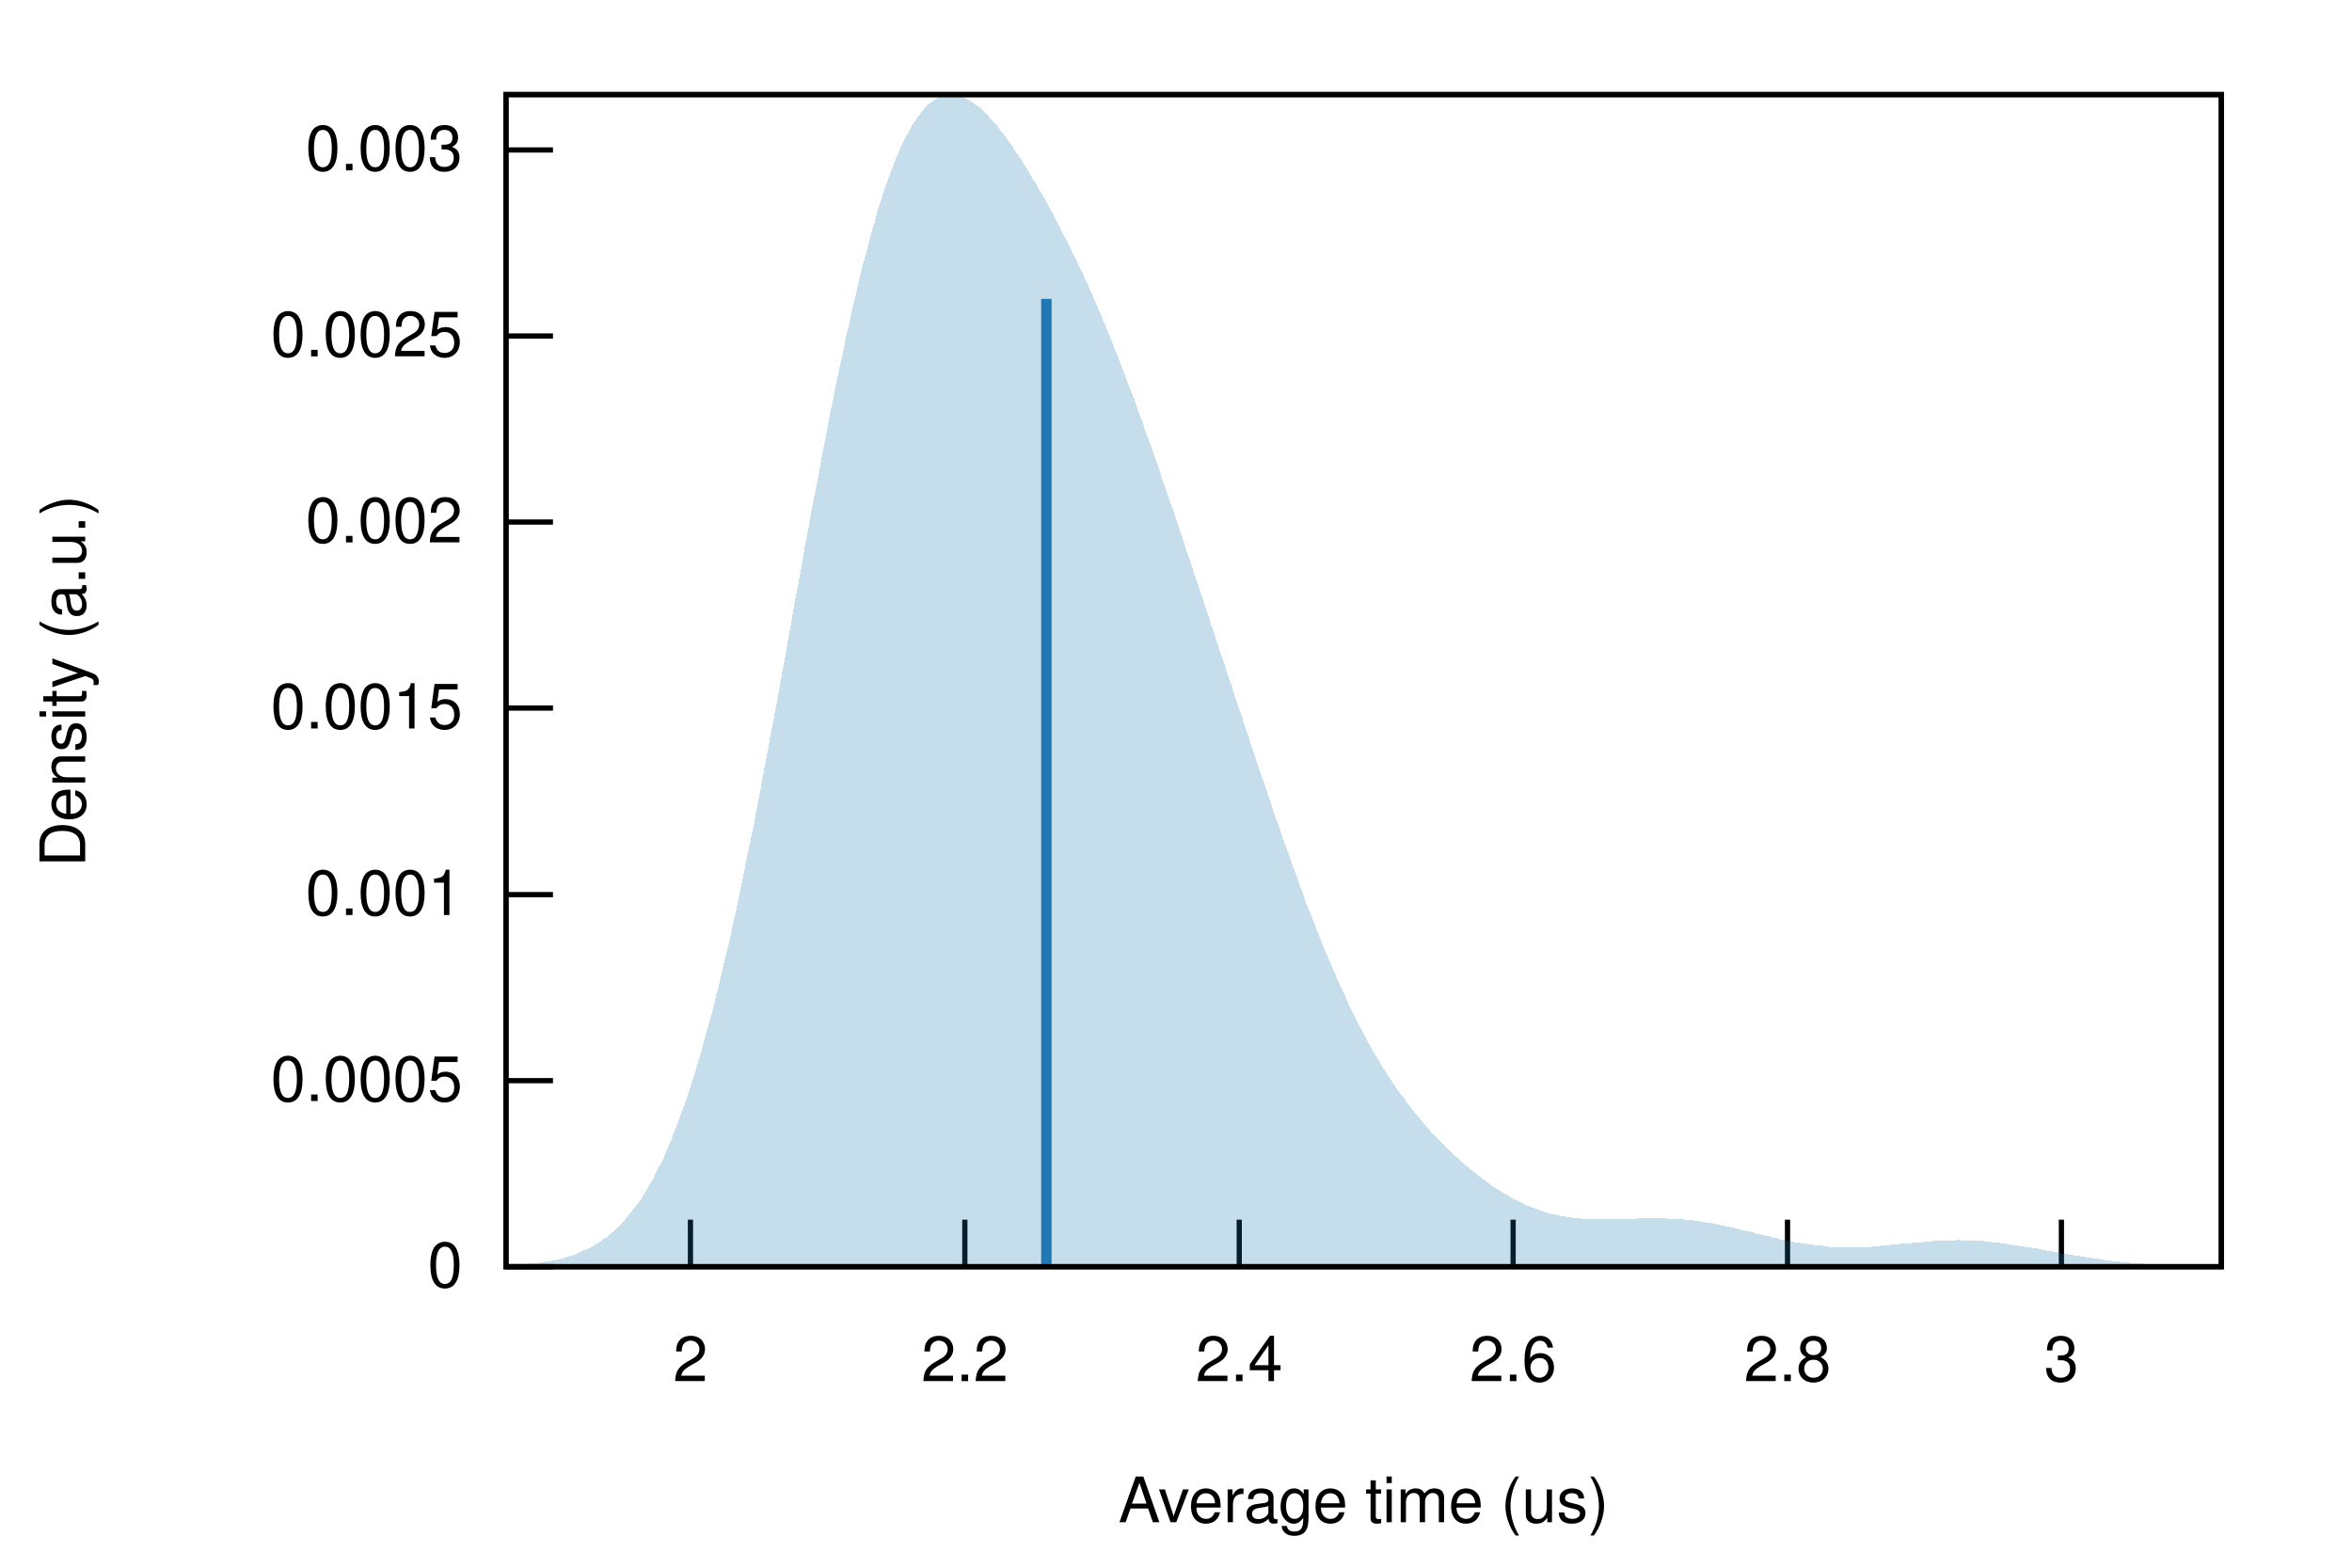
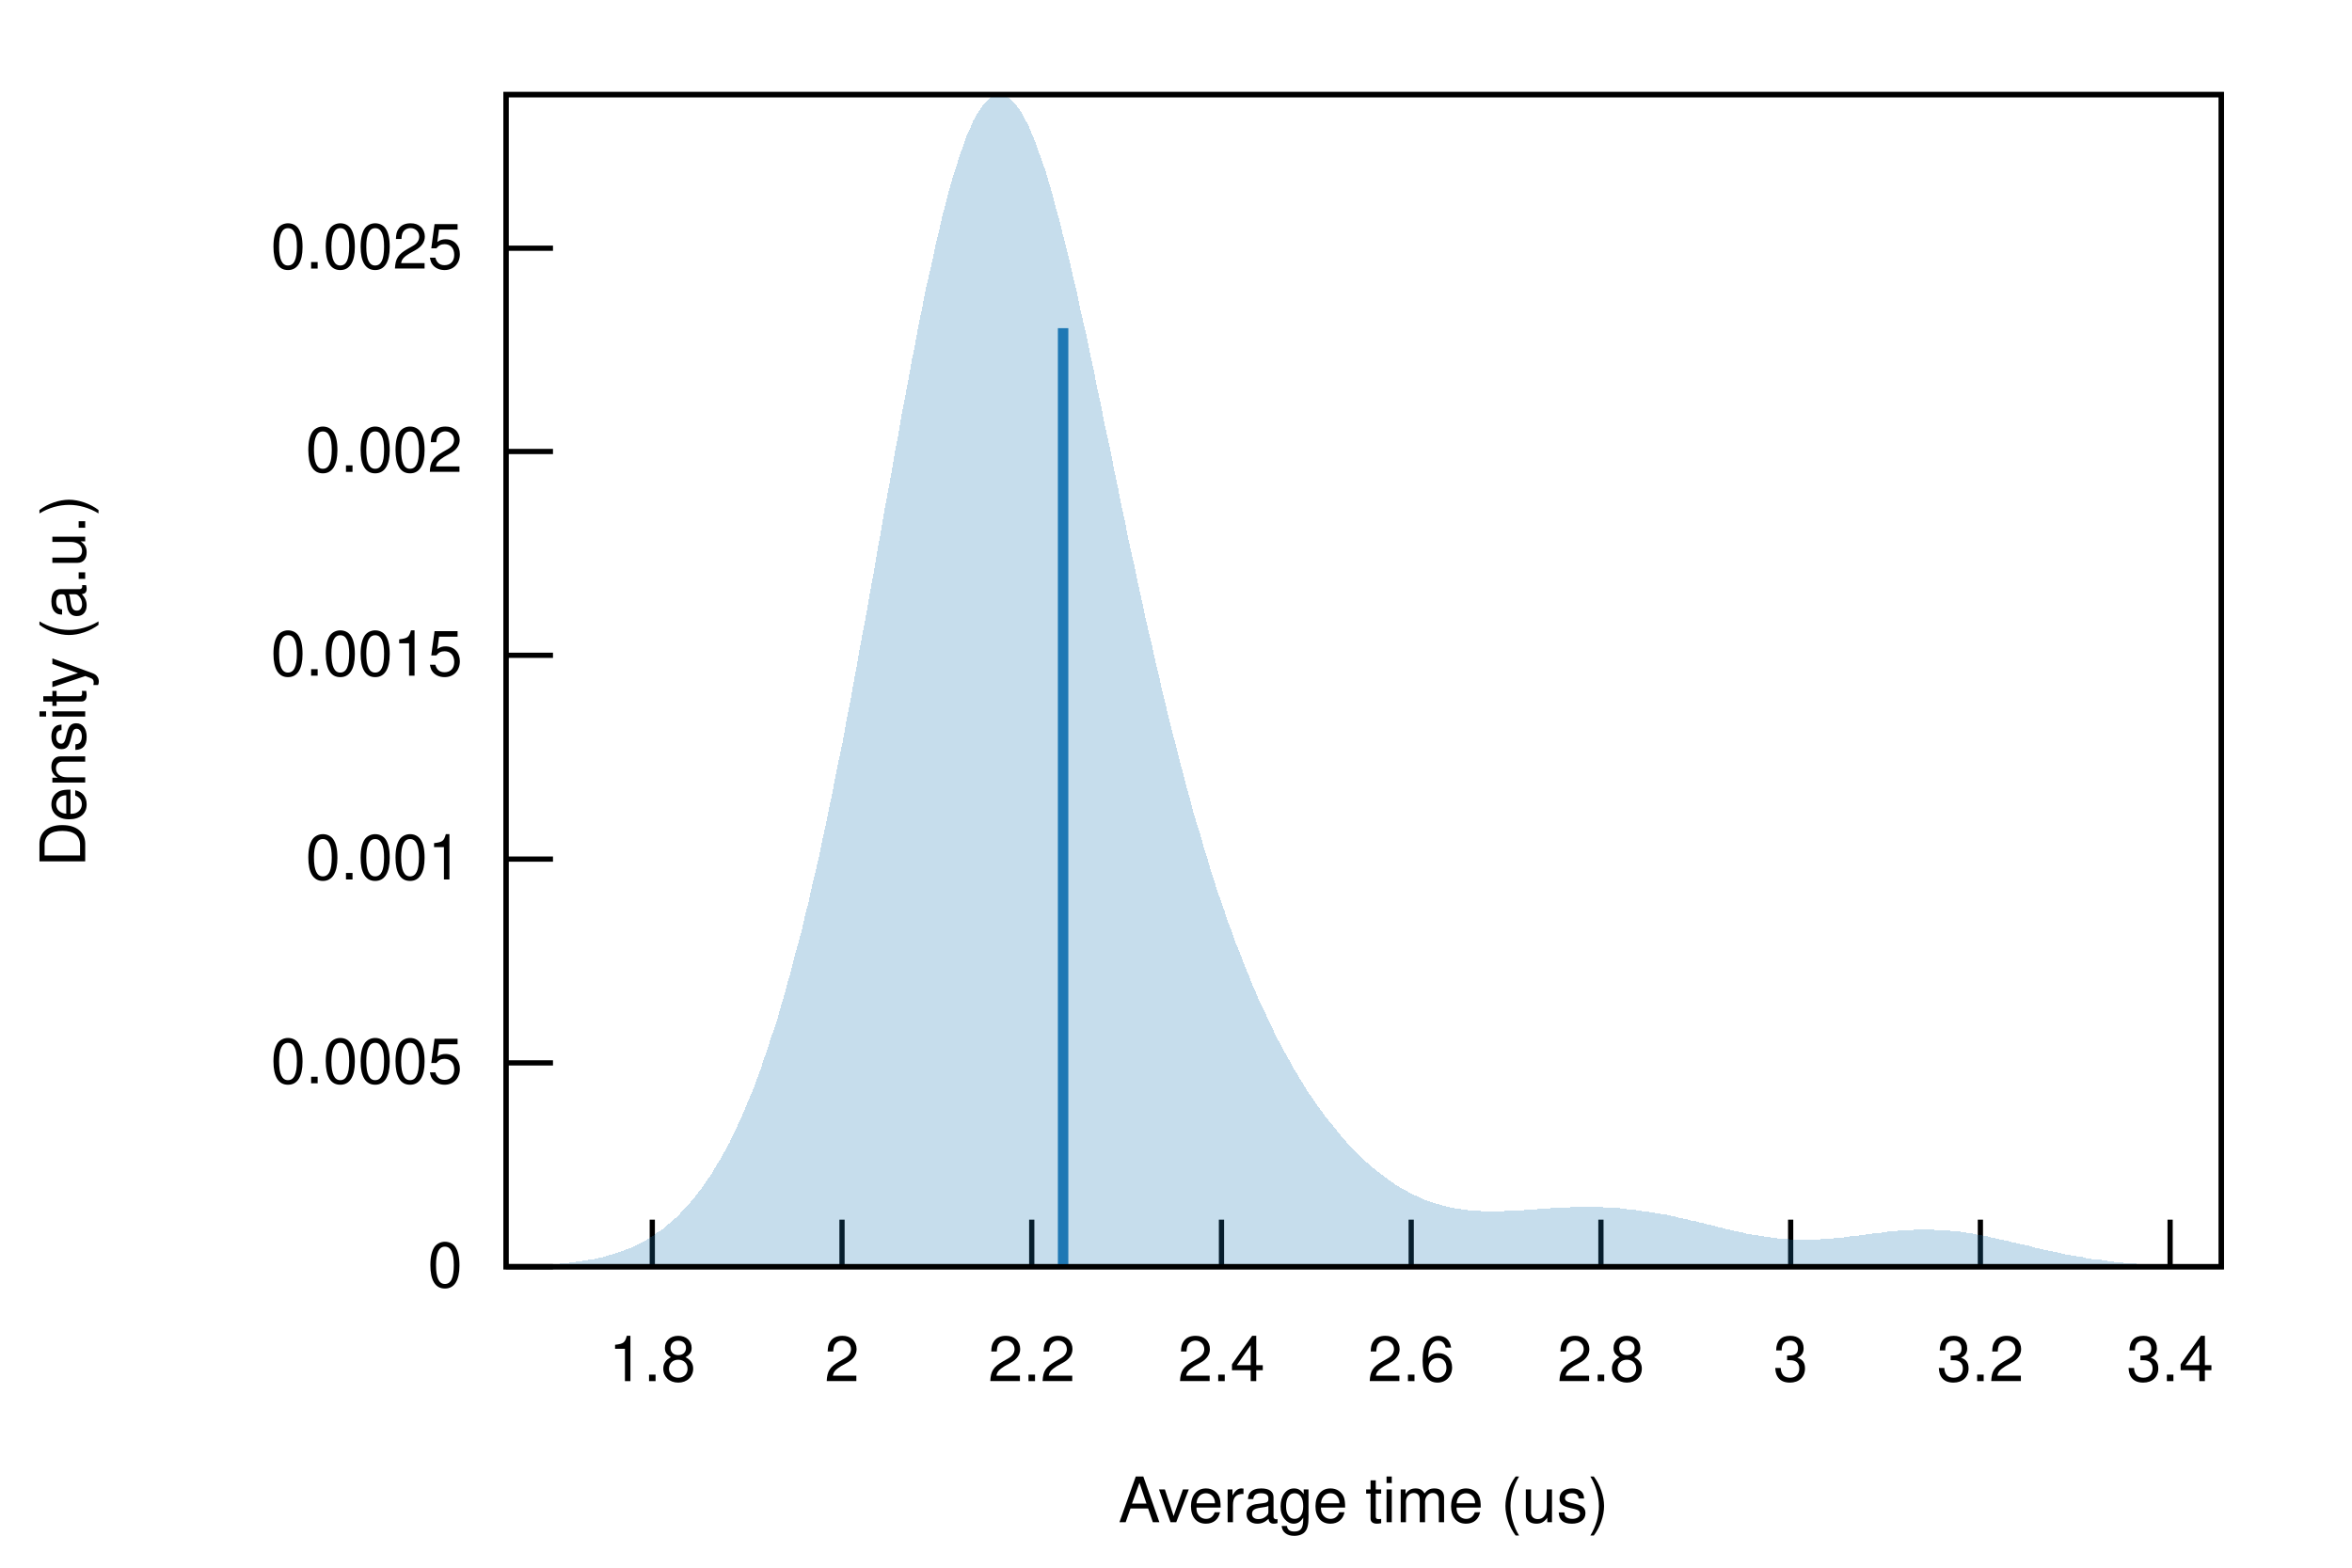
<svg xmlns="http://www.w3.org/2000/svg" xmlns:xlink="http://www.w3.org/1999/xlink" viewBox="0 0 450 300">
  <g id="gnuplot_canvas">
    <rect x="0" y="0" width="450" height="300" fill="none" />
    <defs>
      <circle id="gpDot" r="0.5" stroke-width="0.5" stroke="currentColor" />
      <path id="gpPt0" stroke-width="0.222" stroke="currentColor" d="M-1,0 h2 M0,-1 v2" />
      <path id="gpPt1" stroke-width="0.222" stroke="currentColor" d="M-1,-1 L1,1 M1,-1 L-1,1" />
      <path id="gpPt2" stroke-width="0.222" stroke="currentColor" d="M-1,0 L1,0 M0,-1 L0,1 M-1,-1 L1,1 M-1,1 L1,-1" />
      <rect id="gpPt3" stroke-width="0.222" stroke="currentColor" x="-1" y="-1" width="2" height="2" />
      <rect id="gpPt4" stroke-width="0.222" stroke="currentColor" fill="currentColor" x="-1" y="-1" width="2" height="2" />
      <circle id="gpPt5" stroke-width="0.222" stroke="currentColor" cx="0" cy="0" r="1" />
      <use xlink:href="#gpPt5" id="gpPt6" fill="currentColor" stroke="none" />
      <path id="gpPt7" stroke-width="0.222" stroke="currentColor" d="M0,-1.33 L-1.33,0.67 L1.33,0.67 z" />
      <use xlink:href="#gpPt7" id="gpPt8" fill="currentColor" stroke="none" />
      <use xlink:href="#gpPt7" id="gpPt9" stroke="currentColor" transform="rotate(180)" />
      <use xlink:href="#gpPt9" id="gpPt10" fill="currentColor" stroke="none" />
      <use xlink:href="#gpPt3" id="gpPt11" stroke="currentColor" transform="rotate(45)" />
      <use xlink:href="#gpPt11" id="gpPt12" fill="currentColor" stroke="none" />
      <path id="gpPt13" stroke-width="0.222" stroke="currentColor" d="M0,1.330 L1.265,0.411 L0.782,-1.067 L-0.782,-1.076 L-1.265,0.411 z" />
      <use xlink:href="#gpPt13" id="gpPt14" fill="currentColor" stroke="none" />
      <filter id="textbox" filterUnits="objectBoundingBox" x="0" y="0" height="1" width="1">
        <feFlood flood-color="white" flood-opacity="1" result="bgnd" />
        <feComposite in="SourceGraphic" in2="bgnd" operator="atop" />
      </filter>
      <filter id="greybox" filterUnits="objectBoundingBox" x="0" y="0" height="1" width="1">
        <feFlood flood-color="lightgrey" flood-opacity="1" result="grey" />
        <feComposite in="SourceGraphic" in2="grey" operator="atop" />
      </filter>
    </defs>
    <g fill="none" color="white" stroke="currentColor" stroke-width="1.00" stroke-linecap="butt" stroke-linejoin="miter">
</g>
    <g fill="none" color="black" stroke="currentColor" stroke-width="1.00" stroke-linecap="butt" stroke-linejoin="miter">
      <path stroke="black" d="M96.8,242.4 L105.8,242.4  " />
      <g transform="translate(88.5,246.3)" stroke="none" fill="black" font-family="Helvetica" font-size="12.00" text-anchor="end">
        <text>
          <tspan font-family="Helvetica"> 0</tspan>
        </text>
      </g>
    </g>
    <g fill="none" color="black" stroke="currentColor" stroke-width="1.00" stroke-linecap="butt" stroke-linejoin="miter">
-       <path stroke="black" d="M96.8,206.8 L105.8,206.8  " />
-       <g transform="translate(88.5,210.7)" stroke="none" fill="black" font-family="Helvetica" font-size="12.00" text-anchor="end">
+       <path stroke="black" d="M96.8,203.4 L105.8,203.4  " />
+       <g transform="translate(88.5,207.3)" stroke="none" fill="black" font-family="Helvetica" font-size="12.00" text-anchor="end">
        <text>
          <tspan font-family="Helvetica"> 0.0005</tspan>
        </text>
      </g>
    </g>
    <g fill="none" color="black" stroke="currentColor" stroke-width="1.00" stroke-linecap="butt" stroke-linejoin="miter">
-       <path stroke="black" d="M96.8,171.2 L105.8,171.2  " />
-       <g transform="translate(88.5,175.1)" stroke="none" fill="black" font-family="Helvetica" font-size="12.00" text-anchor="end">
+       <path stroke="black" d="M96.8,164.4 L105.8,164.4  " />
+       <g transform="translate(88.5,168.3)" stroke="none" fill="black" font-family="Helvetica" font-size="12.00" text-anchor="end">
        <text>
          <tspan font-family="Helvetica"> 0.001</tspan>
        </text>
      </g>
    </g>
    <g fill="none" color="black" stroke="currentColor" stroke-width="1.00" stroke-linecap="butt" stroke-linejoin="miter">
-       <path stroke="black" d="M96.8,135.5 L105.8,135.5  " />
-       <g transform="translate(88.5,139.4)" stroke="none" fill="black" font-family="Helvetica" font-size="12.00" text-anchor="end">
+       <path stroke="black" d="M96.8,125.4 L105.8,125.4  " />
+       <g transform="translate(88.5,129.3)" stroke="none" fill="black" font-family="Helvetica" font-size="12.00" text-anchor="end">
        <text>
          <tspan font-family="Helvetica"> 0.0015</tspan>
        </text>
      </g>
    </g>
    <g fill="none" color="black" stroke="currentColor" stroke-width="1.00" stroke-linecap="butt" stroke-linejoin="miter">
-       <path stroke="black" d="M96.8,99.9 L105.8,99.9  " />
-       <g transform="translate(88.5,103.8)" stroke="none" fill="black" font-family="Helvetica" font-size="12.00" text-anchor="end">
+       <path stroke="black" d="M96.8,86.4 L105.8,86.4  " />
+       <g transform="translate(88.5,90.3)" stroke="none" fill="black" font-family="Helvetica" font-size="12.00" text-anchor="end">
        <text>
          <tspan font-family="Helvetica"> 0.002</tspan>
        </text>
      </g>
    </g>
    <g fill="none" color="black" stroke="currentColor" stroke-width="1.00" stroke-linecap="butt" stroke-linejoin="miter">
-       <path stroke="black" d="M96.8,64.3 L105.8,64.3  " />
-       <g transform="translate(88.5,68.2)" stroke="none" fill="black" font-family="Helvetica" font-size="12.00" text-anchor="end">
+       <path stroke="black" d="M96.8,47.5 L105.8,47.5  " />
+       <g transform="translate(88.5,51.4)" stroke="none" fill="black" font-family="Helvetica" font-size="12.00" text-anchor="end">
        <text>
          <tspan font-family="Helvetica"> 0.0025</tspan>
        </text>
      </g>
    </g>
    <g fill="none" color="black" stroke="currentColor" stroke-width="1.00" stroke-linecap="butt" stroke-linejoin="miter">
-       <path stroke="black" d="M96.8,28.7 L105.8,28.7  " />
-       <g transform="translate(88.5,32.6)" stroke="none" fill="black" font-family="Helvetica" font-size="12.00" text-anchor="end">
+       <path stroke="black" d="M124.8,242.4 L124.8,233.4  " />
+       <g transform="translate(124.8,264.3)" stroke="none" fill="black" font-family="Helvetica" font-size="12.00" text-anchor="middle">
        <text>
-           <tspan font-family="Helvetica"> 0.003</tspan>
+           <tspan font-family="Helvetica"> 1.8</tspan>
        </text>
      </g>
    </g>
    <g fill="none" color="black" stroke="currentColor" stroke-width="1.00" stroke-linecap="butt" stroke-linejoin="miter">
-       <path stroke="black" d="M132.1,242.4 L132.1,233.4  " />
-       <g transform="translate(132.1,264.3)" stroke="none" fill="black" font-family="Helvetica" font-size="12.00" text-anchor="middle">
+       <path stroke="black" d="M161.1,242.4 L161.1,233.4  " />
+       <g transform="translate(161.1,264.3)" stroke="none" fill="black" font-family="Helvetica" font-size="12.00" text-anchor="middle">
        <text>
          <tspan font-family="Helvetica"> 2</tspan>
        </text>
      </g>
    </g>
    <g fill="none" color="black" stroke="currentColor" stroke-width="1.00" stroke-linecap="butt" stroke-linejoin="miter">
-       <path stroke="black" d="M184.6,242.4 L184.6,233.4  " />
-       <g transform="translate(184.6,264.3)" stroke="none" fill="black" font-family="Helvetica" font-size="12.00" text-anchor="middle">
+       <path stroke="black" d="M197.4,242.4 L197.4,233.4  " />
+       <g transform="translate(197.4,264.3)" stroke="none" fill="black" font-family="Helvetica" font-size="12.00" text-anchor="middle">
        <text>
          <tspan font-family="Helvetica"> 2.2</tspan>
        </text>
      </g>
    </g>
    <g fill="none" color="black" stroke="currentColor" stroke-width="1.00" stroke-linecap="butt" stroke-linejoin="miter">
-       <path stroke="black" d="M237.1,242.4 L237.1,233.4  " />
-       <g transform="translate(237.1,264.3)" stroke="none" fill="black" font-family="Helvetica" font-size="12.00" text-anchor="middle">
+       <path stroke="black" d="M233.7,242.4 L233.7,233.4  " />
+       <g transform="translate(233.7,264.3)" stroke="none" fill="black" font-family="Helvetica" font-size="12.00" text-anchor="middle">
        <text>
          <tspan font-family="Helvetica"> 2.4</tspan>
        </text>
      </g>
    </g>
    <g fill="none" color="black" stroke="currentColor" stroke-width="1.00" stroke-linecap="butt" stroke-linejoin="miter">
-       <path stroke="black" d="M289.5,242.4 L289.5,233.4  " />
-       <g transform="translate(289.5,264.3)" stroke="none" fill="black" font-family="Helvetica" font-size="12.00" text-anchor="middle">
+       <path stroke="black" d="M270.0,242.4 L270.0,233.4  " />
+       <g transform="translate(270.0,264.3)" stroke="none" fill="black" font-family="Helvetica" font-size="12.00" text-anchor="middle">
        <text>
          <tspan font-family="Helvetica"> 2.6</tspan>
        </text>
      </g>
    </g>
    <g fill="none" color="black" stroke="currentColor" stroke-width="1.00" stroke-linecap="butt" stroke-linejoin="miter">
-       <path stroke="black" d="M342.0,242.4 L342.0,233.4  " />
-       <g transform="translate(342.0,264.3)" stroke="none" fill="black" font-family="Helvetica" font-size="12.00" text-anchor="middle">
+       <path stroke="black" d="M306.3,242.4 L306.3,233.4  " />
+       <g transform="translate(306.3,264.3)" stroke="none" fill="black" font-family="Helvetica" font-size="12.00" text-anchor="middle">
        <text>
          <tspan font-family="Helvetica"> 2.8</tspan>
        </text>
      </g>
    </g>
    <g fill="none" color="black" stroke="currentColor" stroke-width="1.00" stroke-linecap="butt" stroke-linejoin="miter">
-       <path stroke="black" d="M394.4,242.4 L394.4,233.4  " />
-       <g transform="translate(394.4,264.3)" stroke="none" fill="black" font-family="Helvetica" font-size="12.00" text-anchor="middle">
+       <path stroke="black" d="M342.6,242.4 L342.6,233.4  " />
+       <g transform="translate(342.6,264.3)" stroke="none" fill="black" font-family="Helvetica" font-size="12.00" text-anchor="middle">
        <text>
          <tspan font-family="Helvetica"> 3</tspan>
+         </text>
+       </g>
+     </g>
+     <g fill="none" color="black" stroke="currentColor" stroke-width="1.00" stroke-linecap="butt" stroke-linejoin="miter">
+       <path stroke="black" d="M378.9,242.4 L378.9,233.4  " />
+       <g transform="translate(378.9,264.3)" stroke="none" fill="black" font-family="Helvetica" font-size="12.00" text-anchor="middle">
+         <text>
+           <tspan font-family="Helvetica"> 3.2</tspan>
+         </text>
+       </g>
+     </g>
+     <g fill="none" color="black" stroke="currentColor" stroke-width="1.00" stroke-linecap="butt" stroke-linejoin="miter">
+       <path stroke="black" d="M415.2,242.4 L415.2,233.4  " />
+       <g transform="translate(415.2,264.3)" stroke="none" fill="black" font-family="Helvetica" font-size="12.00" text-anchor="middle">
+         <text>
+           <tspan font-family="Helvetica"> 3.4</tspan>
        </text>
      </g>
    </g>
    <g fill="none" color="black" stroke="currentColor" stroke-width="1.00" stroke-linecap="butt" stroke-linejoin="miter">
</g>
    <g fill="none" color="black" stroke="currentColor" stroke-width="1.00" stroke-linecap="butt" stroke-linejoin="miter">
      <path stroke="black" d="M96.8,18.1 L96.8,242.4 L425.0,242.4 L425.0,18.1 L96.8,18.1 Z  " />
    </g>
    <g fill="none" color="black" stroke="currentColor" stroke-width="1.00" stroke-linecap="butt" stroke-linejoin="miter">
      <g transform="translate(16.3,130.3) rotate(270)" stroke="none" fill="black" font-family="Helvetica" font-size="12.00" text-anchor="middle">
        <text>
          <tspan font-family="Helvetica">Density (a.u.)</tspan>
        </text>
      </g>
    </g>
    <g fill="none" color="black" stroke="currentColor" stroke-width="1.00" stroke-linecap="butt" stroke-linejoin="miter">
      <g transform="translate(260.9,291.3)" stroke="none" fill="black" font-family="Helvetica" font-size="12.00" text-anchor="middle">
        <text>
          <tspan font-family="Helvetica">Average time (us)</tspan>
        </text>
      </g>
    </g>
    <g fill="none" color="black" stroke="currentColor" stroke-width="1.00" stroke-linecap="butt" stroke-linejoin="miter">
</g>
    <g id="gnuplot_plot_1">
      <g fill="none" color="black" stroke="currentColor" stroke-width="1.00" stroke-linecap="butt" stroke-linejoin="miter">
        <g stroke="none" shape-rendering="crispEdges">
-           <polygon fill="rgb( 31, 120, 180)" fill-opacity="0.25" points="96.8,242.2 97.5,242.1 98.1,242.1 98.8,242.1 99.4,242.0 100.1,242.0 100.7,241.9 101.4,241.8 102.1,241.8 102.7,241.7 103.4,241.6 104.0,241.5 104.7,241.4 105.4,241.3 106.0,241.2 106.7,241.0 107.3,240.9 108.0,240.7 108.6,240.5 109.3,240.3 110.0,240.1 110.6,239.8 111.3,239.5 111.9,239.2 112.6,238.9 113.2,238.6 113.9,238.2 114.6,237.8 115.2,237.3 115.9,236.9 116.5,236.3 117.2,235.8 117.8,235.2 118.5,234.5 119.2,233.9 119.8,233.1 120.5,232.3 121.1,231.5 121.8,230.6 122.5,229.7 123.1,228.7 123.8,227.6 124.4,226.5 125.1,225.3 125.7,224.0 126.4,222.7 127.1,221.3 127.7,219.8 128.4,218.2 129.0,216.6 129.7,214.9 130.3,213.1 131.0,211.3 131.7,209.3 132.3,207.3 133.0,205.2 133.6,203.1 134.3,200.8 134.9,198.5 135.6,196.0 136.3,193.6 136.9,191.0 137.6,188.3 138.2,185.6 138.9,182.8 139.6,179.9 140.2,177.0 140.9,174.0 141.5,170.9 142.2,167.7 142.8,164.5 143.5,161.3 144.2,158.0 144.8,154.6 145.5,151.2 146.1,147.7 146.8,144.2 147.4,140.7 148.1,137.2 148.8,133.6 149.4,130.0 150.1,126.4 150.7,122.8 151.4,119.1 152.0,115.5 152.7,111.9 153.4,108.2 154.0,104.6 154.7,101.1 155.3,97.5 156.0,94.0 156.7,90.5 157.3,87.0 158.0,83.6 158.6,80.2 159.3,76.9 159.9,73.7 160.6,70.5 161.3,67.4 161.9,64.3 162.6,61.4 163.2,58.5 163.9,55.7 164.5,52.9 165.2,50.3 165.9,47.8 166.5,45.3 167.2,43.0 167.8,40.7 168.5,38.6 169.1,36.6 169.8,34.6 170.5,32.8 171.1,31.1 171.8,29.5 172.4,28.0 173.1,26.6 173.8,25.3 174.4,24.2 175.1,23.1 175.7,22.2 176.4,21.3 177.0,20.6 177.7,19.9 178.4,19.4 179.0,19.0 179.7,18.6 180.3,18.3 181.0,18.2 181.6,18.1 182.3,18.1 183.0,18.2 183.6,18.3 184.3,18.6 184.9,18.9 185.6,19.3 186.2,19.7 186.9,20.2 187.6,20.7 188.2,21.3 188.9,22.0 189.5,22.7 190.2,23.4 190.9,24.2 191.5,25.1 192.2,25.9 192.8,26.8 193.5,27.7 194.1,28.7 194.8,29.7 195.5,30.7 196.1,31.7 196.8,32.8 197.4,33.9 198.1,35.0 198.7,36.1 199.4,37.2 200.1,38.4 200.7,39.6 201.4,40.8 202.0,42.1 202.7,43.3 203.3,44.6 204.0,45.9 204.7,47.2 205.3,48.6 206.0,49.9 206.6,51.3 207.3,52.7 208.0,54.2 208.6,55.6 209.3,57.1 209.9,58.6 210.6,60.2 211.2,61.7 211.9,63.3 212.6,65.0 213.2,66.6 213.9,68.3 214.5,69.9 215.2,71.7 215.8,73.4 216.5,75.1 217.2,76.9 217.8,78.7 218.5,80.5 219.1,82.4 219.8,84.2 220.5,86.1 221.1,88.0 221.8,89.8 222.4,91.8 223.1,93.7 223.7,95.6 224.4,97.5 225.1,99.5 225.7,101.4 226.4,103.4 227.0,105.4 227.7,107.3 228.3,109.3 229.0,111.3 229.7,113.3 230.3,115.2 231.0,117.2 231.6,119.2 232.3,121.2 232.9,123.2 233.6,125.2 234.3,127.2 234.9,129.2 235.6,131.1 236.2,133.1 236.9,135.1 237.6,137.1 238.2,139.1 238.9,141.0 239.5,143.0 240.2,145.0 240.8,146.9 241.5,148.9 242.2,150.8 242.8,152.7 243.5,154.7 244.1,156.6 244.8,158.5 245.4,160.4 246.1,162.2 246.8,164.1 247.4,165.9 248.1,167.7 248.7,169.5 249.4,171.3 250.0,173.1 250.7,174.8 251.4,176.5 252.0,178.2 252.7,179.8 253.3,181.4 254.0,183.0 254.7,184.6 255.3,186.1 256.0,187.6 256.6,189.1 257.3,190.5 257.9,191.9 258.6,193.3 259.3,194.7 259.9,196.0 260.6,197.2 261.2,198.5 261.9,199.7 262.5,200.8 263.2,202.0 263.9,203.1 264.5,204.2 265.2,205.2 265.8,206.2 266.5,207.2 267.1,208.2 267.8,209.1 268.5,210.0 269.1,210.9 269.8,211.8 270.4,212.6 271.1,213.4 271.8,214.2 272.4,215.0 273.1,215.7 273.7,216.5 274.4,217.2 275.0,217.9 275.7,218.6 276.4,219.2 277.0,219.9 277.7,220.5 278.3,221.1 279.0,221.7 279.6,222.3 280.3,222.9 281.0,223.5 281.6,224.0 282.3,224.5 282.9,225.0 283.6,225.5 284.2,226.0 284.9,226.5 285.6,227.0 286.2,227.4 286.9,227.8 287.5,228.2 288.2,228.6 288.9,229.0 289.5,229.4 290.2,229.7 290.8,230.0 291.5,230.4 292.1,230.7 292.8,230.9 293.5,231.2 294.1,231.4 294.8,231.7 295.4,231.9 296.1,232.1 296.7,232.3 297.4,232.4 298.1,232.6 298.7,232.7 299.4,232.8 300.0,232.9 300.7,233.0 301.3,233.1 302.0,233.1 302.7,233.2 303.3,233.2 304.0,233.3 304.6,233.3 305.3,233.3 306.0,233.3 306.6,233.3 307.3,233.3 307.9,233.3 308.6,233.3 309.2,233.3 309.9,233.3 310.6,233.2 311.2,233.2 311.9,233.2 312.5,233.2 313.2,233.2 313.8,233.1 314.5,233.1 315.2,233.1 315.8,233.1 316.5,233.1 317.1,233.1 317.8,233.1 318.5,233.1 319.1,233.2 319.8,233.2 320.4,233.2 321.1,233.3 321.7,233.3 322.4,233.4 323.1,233.4 323.7,233.5 324.4,233.6 325.0,233.7 325.7,233.8 326.3,233.9 327.0,234.0 327.7,234.1 328.3,234.2 329.0,234.4 329.6,234.5 330.3,234.7 330.9,234.8 331.6,234.9 332.3,235.1 332.9,235.3 333.6,235.4 334.2,235.6 334.9,235.7 335.6,235.9 336.2,236.1 336.9,236.2 337.5,236.4 338.2,236.5 338.8,236.7 339.5,236.9 340.2,237.0 340.8,237.2 341.5,237.3 342.1,237.4 342.8,237.6 343.4,237.7 344.1,237.8 344.8,237.9 345.4,238.0 346.1,238.1 346.7,238.2 347.4,238.3 348.0,238.4 348.7,238.4 349.4,238.5 350.0,238.6 350.7,238.6 351.3,238.6 352.0,238.7 352.7,238.7 353.3,238.7 354.0,238.7 354.6,238.7 355.3,238.7 355.9,238.7 356.6,238.6 357.3,238.6 357.9,238.6 358.6,238.5 359.2,238.5 359.9,238.4 360.5,238.4 361.2,238.3 361.9,238.2 362.5,238.2 363.2,238.1 363.8,238.0 364.5,238.0 365.1,237.9 365.8,237.9 366.5,237.8 367.1,237.7 367.8,237.7 368.4,237.6 369.1,237.6 369.8,237.5 370.4,237.5 371.1,237.4 371.7,237.4 372.4,237.4 373.0,237.4 373.7,237.4 374.4,237.3 375.0,237.3 375.7,237.4 376.3,237.4 377.0,237.4 377.6,237.4 378.3,237.4 379.0,237.5 379.6,237.5 380.3,237.6 380.9,237.7 381.6,237.7 382.2,237.8 382.9,237.9 383.6,238.0 384.2,238.1 384.9,238.2 385.5,238.3 386.2,238.4 386.9,238.5 387.5,238.6 388.2,238.7 388.8,238.8 389.5,238.9 390.1,239.0 390.8,239.2 391.5,239.3 392.1,239.4 392.8,239.5 393.4,239.6 394.1,239.8 394.7,239.9 395.4,240.0 396.1,240.1 396.7,240.2 397.4,240.3 398.0,240.4 398.7,240.5 399.3,240.6 400.0,240.7 400.7,240.8 401.3,240.9 402.0,241.0 402.6,241.1 403.3,241.2 404.0,241.3 404.6,241.3 405.3,241.4 405.9,241.5 406.6,241.6 407.2,241.6 407.9,241.7 408.6,241.7 409.2,241.8 409.9,241.8 410.5,241.9 411.2,241.9 411.8,242.0 412.5,242.0 413.2,242.0 413.8,242.1 414.5,242.1 415.1,242.1 415.8,242.1 416.4,242.2 417.1,242.2 417.8,242.2 418.4,242.2 419.1,242.2 419.7,242.3 420.4,242.3 421.1,242.3 421.7,242.3 422.4,242.3 423.0,242.3 423.7,242.3 424.3,242.3 425.0,242.3 425.0,242.4 424.3,242.4 423.7,242.4 423.0,242.4 422.4,242.4 421.7,242.4 421.1,242.4 420.4,242.4 419.7,242.4 419.1,242.4 418.4,242.4 417.8,242.4 417.1,242.4 416.4,242.4 415.8,242.4 415.1,242.4 414.5,242.4 413.8,242.4 413.2,242.4 412.5,242.4 411.8,242.4 411.2,242.4 410.5,242.4 409.9,242.4 409.2,242.4 408.6,242.4 407.9,242.4 407.2,242.4 406.6,242.4 405.9,242.4 405.3,242.4 404.6,242.4 404.0,242.4 403.3,242.4 402.6,242.4 402.0,242.4 401.3,242.4 400.7,242.4 400.0,242.4 399.3,242.4 398.7,242.4 398.0,242.4 397.4,242.4 396.7,242.4 396.1,242.4 395.4,242.4 394.7,242.4 394.1,242.4 393.4,242.4 392.8,242.4 392.1,242.4 391.5,242.4 390.8,242.4 390.1,242.4 389.5,242.4 388.8,242.4 388.2,242.4 387.5,242.4 386.9,242.4 386.2,242.4 385.5,242.4 384.9,242.4 384.2,242.4 383.6,242.4 382.9,242.4 382.2,242.4 381.6,242.4 380.9,242.4 380.3,242.4 379.6,242.4 379.0,242.4 378.3,242.4 377.6,242.4 377.0,242.4 376.3,242.4 375.7,242.4 375.0,242.4 374.4,242.4 373.7,242.4 373.0,242.4 372.4,242.4 371.7,242.4 371.1,242.4 370.4,242.4 369.8,242.4 369.1,242.4 368.4,242.4 367.8,242.4 367.1,242.4 366.5,242.4 365.8,242.4 365.1,242.4 364.5,242.4 363.8,242.4 363.2,242.4 362.5,242.4 361.9,242.4 361.2,242.4 360.5,242.4 359.9,242.4 359.2,242.4 358.6,242.4 357.9,242.4 357.3,242.4 356.6,242.4 355.9,242.4 355.3,242.4 354.6,242.4 354.0,242.4 353.3,242.4 352.7,242.4 352.0,242.4 351.3,242.4 350.7,242.4 350.0,242.4 349.4,242.4 348.7,242.4 348.0,242.4 347.4,242.4 346.7,242.4 346.1,242.4 345.4,242.4 344.8,242.4 344.1,242.4 343.4,242.4 342.8,242.4 342.1,242.4 341.5,242.4 340.8,242.4 340.2,242.4 339.5,242.4 338.8,242.4 338.2,242.4 337.5,242.4 336.9,242.4 336.2,242.4 335.6,242.4 334.9,242.4 334.2,242.4 333.6,242.4 332.9,242.4 332.3,242.4 331.6,242.4 330.9,242.4 330.3,242.4 329.6,242.4 329.0,242.4 328.3,242.4 327.7,242.4 327.0,242.4 326.3,242.4 325.7,242.4 325.0,242.4 324.4,242.4 323.7,242.4 323.1,242.4 322.4,242.4 321.7,242.4 321.1,242.4 320.4,242.4 319.8,242.4 319.1,242.4 318.5,242.4 317.8,242.4 317.1,242.4 316.5,242.4 315.8,242.4 315.2,242.4 314.5,242.4 313.8,242.4 313.2,242.4 312.5,242.4 311.9,242.4 311.2,242.4 310.6,242.4 309.9,242.4 309.2,242.4 308.6,242.4 307.9,242.4 307.3,242.4 306.6,242.4 306.0,242.4 305.3,242.4 304.6,242.4 304.0,242.4 303.3,242.4 302.7,242.4 302.0,242.4 301.3,242.4 300.7,242.4 300.0,242.4 299.4,242.4 298.7,242.4 298.1,242.4 297.4,242.4 296.7,242.4 296.1,242.4 295.4,242.4 294.8,242.4 294.1,242.4 293.5,242.4 292.8,242.4 292.1,242.4 291.5,242.4 290.8,242.4 290.2,242.4 289.5,242.4 288.9,242.4 288.2,242.4 287.5,242.4 286.9,242.4 286.2,242.4 285.6,242.4 284.9,242.4 284.2,242.4 283.6,242.4 282.9,242.4 282.3,242.4 281.6,242.4 281.0,242.4 280.3,242.4 279.6,242.4 279.0,242.4 278.3,242.4 277.7,242.4 277.0,242.4 276.4,242.4 275.7,242.4 275.0,242.4 274.4,242.4 273.7,242.4 273.1,242.4 272.4,242.4 271.8,242.4 271.1,242.4 270.4,242.4 269.8,242.4 269.1,242.4 268.5,242.4 267.8,242.4 267.1,242.4 266.5,242.4 265.8,242.4 265.2,242.4 264.5,242.4 263.9,242.4 263.2,242.4 262.5,242.4 261.9,242.4 261.2,242.4 260.6,242.4 259.9,242.4 259.3,242.4 258.6,242.4 257.9,242.4 257.3,242.4 256.6,242.4 256.0,242.4 255.3,242.4 254.7,242.4 254.0,242.4 253.3,242.4 252.7,242.4 252.0,242.4 251.4,242.4 250.7,242.4 250.0,242.4 249.4,242.4 248.7,242.4 248.1,242.4 247.4,242.4 246.8,242.4 246.1,242.4 245.4,242.4 244.8,242.4 244.1,242.4 243.5,242.4 242.8,242.4 242.2,242.4 241.5,242.4 240.8,242.4 240.2,242.4 239.5,242.4 238.9,242.4 238.2,242.4 237.6,242.4 236.9,242.4 236.2,242.4 235.6,242.4 234.9,242.4 234.3,242.4 233.6,242.4 232.9,242.4 232.3,242.4 231.6,242.4 231.0,242.4 230.3,242.4 229.7,242.4 229.0,242.4 228.3,242.4 227.7,242.4 227.0,242.4 226.4,242.4 225.7,242.4 225.1,242.4 224.4,242.4 223.7,242.4 223.1,242.4 222.4,242.4 221.8,242.4 221.1,242.4 220.5,242.4 219.8,242.4 219.1,242.4 218.5,242.4 217.8,242.4 217.2,242.4 216.5,242.4 215.8,242.4 215.2,242.4 214.5,242.4 213.9,242.4 213.2,242.4 212.6,242.4 211.9,242.4 211.2,242.4 210.6,242.4 209.9,242.4 209.3,242.4 208.6,242.4 208.0,242.4 207.3,242.4 206.6,242.4 206.0,242.4 205.3,242.4 204.7,242.4 204.0,242.4 203.3,242.4 202.7,242.4 202.0,242.4 201.4,242.4 200.7,242.4 200.1,242.4 199.4,242.4 198.7,242.4 198.1,242.4 197.4,242.4 196.8,242.4 196.1,242.4 195.5,242.4 194.8,242.4 194.1,242.4 193.5,242.4 192.8,242.4 192.2,242.4 191.5,242.4 190.9,242.4 190.2,242.4 189.5,242.4 188.9,242.4 188.2,242.4 187.6,242.4 186.9,242.4 186.2,242.4 185.6,242.4 184.9,242.4 184.3,242.4 183.6,242.4 183.0,242.4 182.3,242.4 181.6,242.4 181.0,242.4 180.3,242.4 179.7,242.4 179.0,242.4 178.4,242.4 177.7,242.4 177.0,242.4 176.4,242.4 175.7,242.4 175.1,242.4 174.4,242.4 173.8,242.4 173.1,242.4 172.4,242.4 171.8,242.4 171.1,242.4 170.5,242.4 169.8,242.4 169.1,242.4 168.5,242.4 167.8,242.4 167.2,242.4 166.5,242.4 165.9,242.4 165.2,242.4 164.5,242.4 163.9,242.4 163.2,242.4 162.6,242.4 161.9,242.4 161.3,242.4 160.6,242.4 159.9,242.4 159.3,242.4 158.6,242.4 158.0,242.4 157.3,242.4 156.7,242.4 156.0,242.4 155.3,242.4 154.7,242.4 154.0,242.4 153.4,242.4 152.7,242.4 152.0,242.4 151.4,242.4 150.7,242.4 150.1,242.4 149.4,242.4 148.8,242.4 148.1,242.4 147.4,242.4 146.8,242.4 146.1,242.4 145.5,242.4 144.8,242.4 144.2,242.4 143.5,242.4 142.8,242.4 142.2,242.4 141.5,242.4 140.9,242.4 140.2,242.4 139.6,242.4 138.9,242.4 138.2,242.4 137.6,242.4 136.9,242.4 136.3,242.4 135.6,242.4 134.9,242.4 134.3,242.4 133.6,242.4 133.0,242.4 132.3,242.4 131.7,242.4 131.0,242.4 130.3,242.4 129.7,242.4 129.0,242.4 128.4,242.4 127.7,242.4 127.1,242.4 126.4,242.4 125.7,242.4 125.1,242.4 124.4,242.4 123.8,242.4 123.1,242.4 122.5,242.4 121.8,242.4 121.1,242.4 120.5,242.4 119.8,242.4 119.2,242.4 118.5,242.4 117.8,242.4 117.2,242.4 116.5,242.4 115.9,242.4 115.2,242.4 114.6,242.4 113.9,242.4 113.2,242.4 112.6,242.4 111.9,242.4 111.3,242.4 110.6,242.4 110.0,242.4 109.3,242.4 108.6,242.4 108.0,242.4 107.3,242.4 106.7,242.4 106.0,242.4 105.4,242.4 104.7,242.4 104.0,242.4 103.4,242.4 102.7,242.4 102.1,242.4 101.4,242.4 100.7,242.4 100.1,242.4 99.4,242.4 98.8,242.4 98.1,242.4 97.5,242.4 96.8,242.4 " />
+           <polygon fill="rgb( 31, 120, 180)" fill-opacity="0.25" points="96.8,242.3 97.5,242.3 98.1,242.3 98.8,242.3 99.4,242.2 100.1,242.2 100.7,242.2 101.4,242.2 102.1,242.2 102.7,242.1 103.4,242.1 104.0,242.1 104.7,242.0 105.4,242.0 106.0,241.9 106.7,241.9 107.3,241.8 108.0,241.8 108.6,241.7 109.3,241.6 110.0,241.5 110.6,241.4 111.3,241.3 111.9,241.2 112.6,241.1 113.2,241.0 113.9,240.9 114.6,240.7 115.2,240.6 115.9,240.4 116.5,240.2 117.2,240.0 117.8,239.8 118.5,239.6 119.2,239.4 119.8,239.1 120.5,238.9 121.1,238.6 121.8,238.3 122.5,237.9 123.1,237.6 123.8,237.2 124.4,236.8 125.1,236.4 125.7,235.9 126.4,235.5 127.1,235.0 127.7,234.4 128.4,233.9 129.0,233.3 129.7,232.7 130.3,232.0 131.0,231.3 131.7,230.6 132.3,229.8 133.0,229.0 133.6,228.2 134.3,227.3 134.9,226.4 135.6,225.4 136.3,224.4 136.9,223.3 137.6,222.2 138.2,221.1 138.9,219.9 139.6,218.6 140.2,217.3 140.9,215.9 141.5,214.5 142.2,213.0 142.8,211.5 143.5,209.9 144.2,208.2 144.8,206.5 145.5,204.7 146.1,202.8 146.8,200.9 147.4,198.9 148.1,196.9 148.8,194.8 149.4,192.6 150.1,190.3 150.7,188.0 151.4,185.6 152.0,183.1 152.7,180.6 153.4,178.0 154.0,175.3 154.7,172.6 155.3,169.8 156.0,166.9 156.7,163.9 157.3,160.9 158.0,157.8 158.6,154.7 159.3,151.5 159.9,148.2 160.6,144.9 161.3,141.6 161.9,138.1 162.6,134.7 163.2,131.2 163.9,127.6 164.5,124.0 165.2,120.4 165.9,116.7 166.5,113.1 167.2,109.4 167.8,105.7 168.5,102.0 169.1,98.3 169.8,94.5 170.5,90.8 171.1,87.2 171.8,83.5 172.4,79.9 173.1,76.3 173.8,72.7 174.4,69.2 175.1,65.8 175.7,62.4 176.4,59.1 177.0,55.9 177.7,52.8 178.4,49.8 179.0,46.8 179.7,44.0 180.3,41.3 181.0,38.7 181.6,36.3 182.3,33.9 183.0,31.8 183.6,29.7 184.3,27.9 184.9,26.1 185.6,24.6 186.2,23.1 186.9,21.9 187.6,20.8 188.2,19.9 188.9,19.2 189.5,18.7 190.2,18.3 190.9,18.1 191.5,18.1 192.2,18.3 192.8,18.6 193.5,19.1 194.1,19.8 194.8,20.6 195.5,21.6 196.1,22.8 196.8,24.1 197.4,25.6 198.1,27.2 198.7,29.0 199.4,30.9 200.1,32.9 200.7,35.0 201.4,37.3 202.0,39.7 202.7,42.2 203.3,44.7 204.0,47.4 204.7,50.1 205.3,53.0 206.0,55.8 206.6,58.8 207.3,61.8 208.0,64.8 208.6,67.9 209.3,71.0 209.9,74.2 210.6,77.3 211.2,80.5 211.9,83.7 212.6,86.9 213.2,90.1 213.9,93.3 214.5,96.5 215.2,99.6 215.8,102.8 216.5,105.9 217.2,109.0 217.8,112.0 218.5,115.1 219.1,118.0 219.8,121.0 220.5,123.9 221.1,126.8 221.8,129.6 222.4,132.4 223.1,135.2 223.7,137.8 224.4,140.5 225.1,143.1 225.7,145.6 226.4,148.1 227.0,150.6 227.7,153.0 228.3,155.4 229.0,157.7 229.7,159.9 230.3,162.1 231.0,164.3 231.6,166.4 232.3,168.5 232.9,170.5 233.6,172.4 234.3,174.4 234.9,176.3 235.6,178.1 236.2,179.9 236.9,181.6 237.6,183.3 238.2,185.0 238.9,186.6 239.5,188.2 240.2,189.7 240.8,191.2 241.5,192.7 242.2,194.1 242.8,195.5 243.5,196.9 244.1,198.2 244.8,199.5 245.4,200.7 246.1,201.9 246.8,203.1 247.4,204.3 248.1,205.4 248.7,206.5 249.4,207.5 250.0,208.6 250.7,209.6 251.4,210.6 252.0,211.5 252.7,212.4 253.3,213.3 254.0,214.2 254.7,215.0 255.3,215.8 256.0,216.6 256.6,217.4 257.3,218.2 257.9,218.9 258.6,219.6 259.3,220.3 259.9,220.9 260.6,221.6 261.2,222.2 261.9,222.8 262.5,223.3 263.2,223.9 263.9,224.4 264.5,224.9 265.2,225.4 265.8,225.9 266.5,226.3 267.1,226.8 267.8,227.2 268.5,227.6 269.1,227.9 269.8,228.3 270.4,228.6 271.1,228.9 271.8,229.2 272.4,229.5 273.1,229.8 273.7,230.0 274.4,230.2 275.0,230.4 275.7,230.6 276.4,230.8 277.0,230.9 277.7,231.1 278.3,231.2 279.0,231.3 279.6,231.4 280.3,231.5 281.0,231.6 281.6,231.6 282.3,231.7 282.9,231.7 283.6,231.8 284.2,231.8 284.9,231.8 285.6,231.8 286.2,231.8 286.9,231.8 287.5,231.8 288.2,231.7 288.9,231.7 289.5,231.7 290.2,231.6 290.8,231.6 291.5,231.6 292.1,231.5 292.8,231.5 293.5,231.4 294.1,231.4 294.8,231.3 295.4,231.3 296.1,231.3 296.7,231.2 297.4,231.2 298.1,231.1 298.7,231.1 299.4,231.1 300.0,231.1 300.7,231.0 301.3,231.0 302.0,231.0 302.7,231.0 303.3,231.0 304.0,231.0 304.6,231.0 305.3,231.0 306.0,231.0 306.6,231.0 307.3,231.1 307.9,231.1 308.6,231.1 309.2,231.2 309.9,231.2 310.6,231.3 311.2,231.4 311.9,231.4 312.5,231.5 313.2,231.6 313.8,231.7 314.5,231.8 315.2,231.8 315.8,232.0 316.5,232.1 317.1,232.2 317.8,232.3 318.5,232.4 319.1,232.5 319.8,232.7 320.4,232.8 321.1,233.0 321.7,233.1 322.4,233.3 323.1,233.4 323.7,233.6 324.4,233.7 325.0,233.9 325.7,234.0 326.3,234.2 327.0,234.4 327.7,234.5 328.3,234.7 329.0,234.9 329.6,235.0 330.3,235.2 330.9,235.3 331.6,235.5 332.3,235.6 332.9,235.8 333.6,235.9 334.2,236.1 334.9,236.2 335.6,236.3 336.2,236.4 336.9,236.5 337.5,236.6 338.2,236.7 338.8,236.8 339.5,236.9 340.2,237.0 340.8,237.0 341.5,237.1 342.1,237.1 342.8,237.2 343.4,237.2 344.1,237.2 344.8,237.2 345.4,237.2 346.1,237.2 346.7,237.2 347.4,237.2 348.0,237.2 348.7,237.1 349.4,237.1 350.0,237.0 350.7,237.0 351.3,236.9 352.0,236.8 352.7,236.8 353.3,236.7 354.0,236.6 354.6,236.5 355.3,236.5 355.9,236.4 356.6,236.3 357.3,236.2 357.9,236.1 358.6,236.0 359.2,235.9 359.9,235.9 360.5,235.8 361.2,235.7 361.9,235.7 362.5,235.6 363.2,235.5 363.8,235.5 364.5,235.4 365.1,235.4 365.8,235.4 366.5,235.3 367.1,235.3 367.8,235.3 368.4,235.3 369.1,235.3 369.8,235.3 370.4,235.4 371.1,235.4 371.7,235.4 372.4,235.5 373.0,235.5 373.7,235.6 374.4,235.7 375.0,235.7 375.7,235.8 376.3,235.9 377.0,236.0 377.6,236.1 378.3,236.3 379.0,236.4 379.6,236.5 380.3,236.6 380.9,236.8 381.6,236.9 382.2,237.1 382.9,237.2 383.6,237.4 384.2,237.5 384.9,237.7 385.5,237.8 386.2,238.0 386.9,238.1 387.5,238.3 388.2,238.4 388.8,238.6 389.5,238.8 390.1,238.9 390.8,239.1 391.5,239.2 392.1,239.4 392.8,239.5 393.4,239.6 394.1,239.8 394.7,239.9 395.4,240.1 396.1,240.2 396.7,240.3 397.4,240.4 398.0,240.5 398.7,240.6 399.3,240.8 400.0,240.9 400.7,241.0 401.3,241.1 402.0,241.1 402.6,241.2 403.3,241.3 404.0,241.4 404.6,241.5 405.3,241.5 405.9,241.6 406.6,241.7 407.2,241.7 407.9,241.8 408.6,241.8 409.2,241.9 409.9,241.9 410.5,241.9 411.2,242.0 411.8,242.0 412.5,242.1 413.2,242.1 413.8,242.1 414.5,242.1 415.1,242.2 415.8,242.2 416.4,242.2 417.1,242.2 417.8,242.2 418.4,242.3 419.1,242.3 419.7,242.3 420.4,242.3 421.1,242.3 421.7,242.3 422.4,242.3 423.0,242.3 423.7,242.3 424.3,242.3 425.0,242.4 425.0,242.4 424.3,242.4 423.7,242.4 423.0,242.4 422.4,242.4 421.7,242.4 421.1,242.4 420.4,242.4 419.7,242.4 419.1,242.4 418.4,242.4 417.8,242.4 417.1,242.4 416.4,242.4 415.8,242.4 415.1,242.4 414.5,242.4 413.8,242.4 413.2,242.4 412.5,242.4 411.8,242.4 411.2,242.4 410.5,242.4 409.9,242.4 409.2,242.4 408.6,242.4 407.9,242.4 407.2,242.4 406.6,242.4 405.9,242.4 405.3,242.4 404.6,242.4 404.0,242.4 403.3,242.4 402.6,242.4 402.0,242.4 401.3,242.4 400.7,242.4 400.0,242.4 399.3,242.4 398.7,242.4 398.0,242.4 397.4,242.4 396.7,242.4 396.1,242.4 395.4,242.4 394.7,242.4 394.1,242.4 393.4,242.4 392.8,242.4 392.1,242.4 391.5,242.4 390.8,242.4 390.1,242.4 389.5,242.4 388.8,242.4 388.2,242.4 387.5,242.4 386.9,242.4 386.2,242.4 385.5,242.4 384.9,242.4 384.2,242.4 383.6,242.4 382.9,242.4 382.2,242.4 381.6,242.4 380.9,242.4 380.3,242.4 379.6,242.4 379.0,242.4 378.3,242.4 377.6,242.4 377.0,242.4 376.3,242.4 375.7,242.4 375.0,242.4 374.4,242.4 373.7,242.4 373.0,242.4 372.4,242.4 371.7,242.4 371.1,242.4 370.4,242.4 369.8,242.4 369.1,242.4 368.4,242.4 367.8,242.4 367.1,242.4 366.5,242.4 365.8,242.4 365.1,242.4 364.5,242.4 363.8,242.4 363.2,242.4 362.5,242.4 361.9,242.4 361.2,242.4 360.5,242.4 359.9,242.4 359.2,242.4 358.6,242.4 357.9,242.4 357.3,242.4 356.6,242.4 355.9,242.4 355.3,242.4 354.6,242.4 354.0,242.4 353.3,242.4 352.7,242.4 352.0,242.4 351.3,242.4 350.7,242.4 350.0,242.4 349.4,242.4 348.7,242.4 348.0,242.4 347.4,242.4 346.7,242.4 346.1,242.4 345.4,242.4 344.8,242.4 344.1,242.4 343.4,242.4 342.8,242.4 342.1,242.4 341.5,242.4 340.8,242.4 340.2,242.4 339.5,242.4 338.8,242.4 338.2,242.4 337.5,242.4 336.9,242.4 336.2,242.4 335.6,242.4 334.9,242.4 334.2,242.4 333.6,242.4 332.9,242.4 332.3,242.4 331.6,242.4 330.9,242.4 330.3,242.4 329.6,242.4 329.0,242.4 328.3,242.4 327.7,242.4 327.0,242.4 326.3,242.4 325.7,242.4 325.0,242.4 324.4,242.4 323.7,242.4 323.1,242.4 322.4,242.4 321.7,242.4 321.1,242.4 320.4,242.4 319.8,242.4 319.1,242.4 318.5,242.4 317.8,242.4 317.1,242.4 316.5,242.4 315.8,242.4 315.2,242.4 314.5,242.4 313.8,242.4 313.2,242.4 312.5,242.4 311.9,242.4 311.2,242.4 310.6,242.4 309.9,242.4 309.2,242.4 308.6,242.4 307.9,242.4 307.3,242.4 306.6,242.4 306.0,242.4 305.3,242.4 304.6,242.4 304.0,242.4 303.3,242.4 302.7,242.4 302.0,242.4 301.3,242.4 300.7,242.4 300.0,242.4 299.4,242.4 298.7,242.4 298.1,242.4 297.4,242.4 296.7,242.4 296.1,242.4 295.4,242.4 294.8,242.4 294.1,242.4 293.5,242.4 292.8,242.4 292.1,242.4 291.5,242.4 290.8,242.4 290.2,242.4 289.5,242.4 288.9,242.4 288.2,242.4 287.5,242.4 286.9,242.4 286.2,242.4 285.6,242.4 284.9,242.4 284.2,242.4 283.6,242.4 282.9,242.4 282.3,242.4 281.6,242.4 281.0,242.4 280.3,242.4 279.6,242.4 279.0,242.4 278.3,242.4 277.7,242.4 277.0,242.4 276.4,242.4 275.7,242.4 275.0,242.4 274.4,242.4 273.7,242.4 273.1,242.4 272.4,242.4 271.8,242.4 271.1,242.4 270.4,242.4 269.8,242.4 269.1,242.4 268.5,242.4 267.8,242.4 267.1,242.4 266.5,242.4 265.8,242.4 265.2,242.4 264.5,242.4 263.9,242.4 263.2,242.4 262.5,242.4 261.9,242.4 261.2,242.4 260.6,242.4 259.9,242.4 259.3,242.4 258.6,242.4 257.9,242.4 257.3,242.4 256.6,242.4 256.0,242.4 255.3,242.4 254.7,242.4 254.0,242.4 253.3,242.4 252.7,242.4 252.0,242.4 251.4,242.4 250.7,242.4 250.0,242.4 249.4,242.4 248.7,242.4 248.1,242.4 247.4,242.4 246.8,242.4 246.1,242.4 245.4,242.4 244.8,242.4 244.1,242.4 243.5,242.4 242.8,242.4 242.2,242.4 241.5,242.4 240.8,242.4 240.2,242.4 239.5,242.4 238.9,242.4 238.2,242.4 237.6,242.4 236.9,242.4 236.2,242.4 235.6,242.4 234.9,242.4 234.3,242.4 233.6,242.4 232.9,242.4 232.3,242.4 231.6,242.4 231.0,242.4 230.3,242.4 229.7,242.4 229.0,242.4 228.3,242.4 227.7,242.4 227.0,242.4 226.4,242.4 225.7,242.4 225.1,242.4 224.4,242.4 223.7,242.4 223.1,242.4 222.4,242.4 221.8,242.4 221.1,242.4 220.5,242.4 219.8,242.4 219.1,242.4 218.5,242.4 217.8,242.4 217.2,242.4 216.5,242.4 215.8,242.4 215.2,242.4 214.5,242.4 213.9,242.4 213.2,242.4 212.6,242.4 211.9,242.4 211.2,242.4 210.6,242.4 209.9,242.4 209.3,242.4 208.6,242.4 208.0,242.4 207.3,242.4 206.6,242.4 206.0,242.4 205.3,242.4 204.7,242.4 204.0,242.4 203.3,242.4 202.7,242.4 202.0,242.4 201.4,242.4 200.7,242.4 200.1,242.4 199.4,242.4 198.7,242.4 198.1,242.4 197.4,242.4 196.8,242.4 196.1,242.4 195.5,242.4 194.8,242.4 194.1,242.4 193.5,242.4 192.8,242.4 192.2,242.4 191.5,242.4 190.9,242.4 190.2,242.4 189.5,242.4 188.9,242.4 188.2,242.4 187.6,242.4 186.9,242.4 186.2,242.4 185.6,242.4 184.9,242.4 184.3,242.4 183.6,242.4 183.0,242.4 182.3,242.4 181.6,242.4 181.0,242.4 180.3,242.4 179.7,242.4 179.0,242.4 178.4,242.4 177.7,242.4 177.0,242.4 176.4,242.4 175.7,242.4 175.1,242.4 174.4,242.4 173.8,242.4 173.1,242.4 172.4,242.4 171.8,242.4 171.1,242.4 170.5,242.4 169.8,242.4 169.1,242.4 168.5,242.4 167.8,242.4 167.2,242.4 166.5,242.4 165.9,242.4 165.2,242.4 164.5,242.4 163.9,242.4 163.2,242.4 162.6,242.4 161.9,242.4 161.3,242.4 160.6,242.4 159.9,242.4 159.3,242.4 158.6,242.4 158.0,242.4 157.3,242.4 156.7,242.4 156.0,242.4 155.3,242.4 154.7,242.4 154.0,242.4 153.4,242.4 152.7,242.4 152.0,242.4 151.4,242.4 150.7,242.4 150.1,242.4 149.4,242.4 148.8,242.4 148.1,242.4 147.4,242.4 146.8,242.4 146.1,242.4 145.5,242.4 144.8,242.4 144.2,242.4 143.5,242.4 142.8,242.4 142.2,242.4 141.5,242.4 140.9,242.4 140.2,242.4 139.6,242.4 138.9,242.4 138.2,242.4 137.6,242.4 136.9,242.4 136.3,242.4 135.6,242.4 134.9,242.4 134.3,242.4 133.6,242.4 133.0,242.4 132.3,242.4 131.7,242.4 131.0,242.4 130.3,242.4 129.7,242.4 129.0,242.4 128.4,242.4 127.7,242.4 127.1,242.4 126.4,242.4 125.7,242.4 125.1,242.4 124.4,242.4 123.8,242.4 123.1,242.4 122.5,242.4 121.8,242.4 121.1,242.4 120.5,242.4 119.8,242.4 119.2,242.4 118.5,242.4 117.8,242.4 117.2,242.4 116.5,242.4 115.9,242.4 115.2,242.4 114.6,242.4 113.9,242.4 113.2,242.4 112.6,242.4 111.9,242.4 111.3,242.4 110.6,242.4 110.0,242.4 109.3,242.4 108.6,242.4 108.0,242.4 107.3,242.4 106.7,242.4 106.0,242.4 105.4,242.4 104.7,242.4 104.0,242.4 103.4,242.4 102.7,242.4 102.1,242.4 101.4,242.4 100.7,242.4 100.1,242.4 99.4,242.4 98.8,242.4 98.1,242.4 97.5,242.4 96.8,242.4 " />
        </g>
      </g>
    </g>
    <g id="gnuplot_plot_2">
      <g fill="none" color="white" stroke="rgb( 31, 120, 180)" stroke-width="2.00" stroke-linecap="butt" stroke-linejoin="miter">
</g>
      <g fill="none" color="black" stroke="currentColor" stroke-width="2.00" stroke-linecap="butt" stroke-linejoin="miter">
-         <path stroke="rgb( 31, 120, 180)" d="M200.2,242.4 L200.2,57.2  " />
+         <path stroke="rgb( 31, 120, 180)" d="M203.4,242.4 L203.4,62.8  " />
      </g>
    </g>
    <g fill="none" color="black" stroke="currentColor" stroke-width="2.00" stroke-linecap="butt" stroke-linejoin="miter">
</g>
    <g fill="none" color="black" stroke="black" stroke-width="1.00" stroke-linecap="butt" stroke-linejoin="miter">
</g>
    <g fill="none" color="black" stroke="currentColor" stroke-width="1.00" stroke-linecap="butt" stroke-linejoin="miter">
      <path stroke="black" d="M96.8,18.1 L96.8,242.4 L425.0,242.4 L425.0,18.1 L96.8,18.1 Z  " />
    </g>
    <g fill="none" color="black" stroke="currentColor" stroke-width="1.00" stroke-linecap="butt" stroke-linejoin="miter">
</g>
  </g>
</svg>
